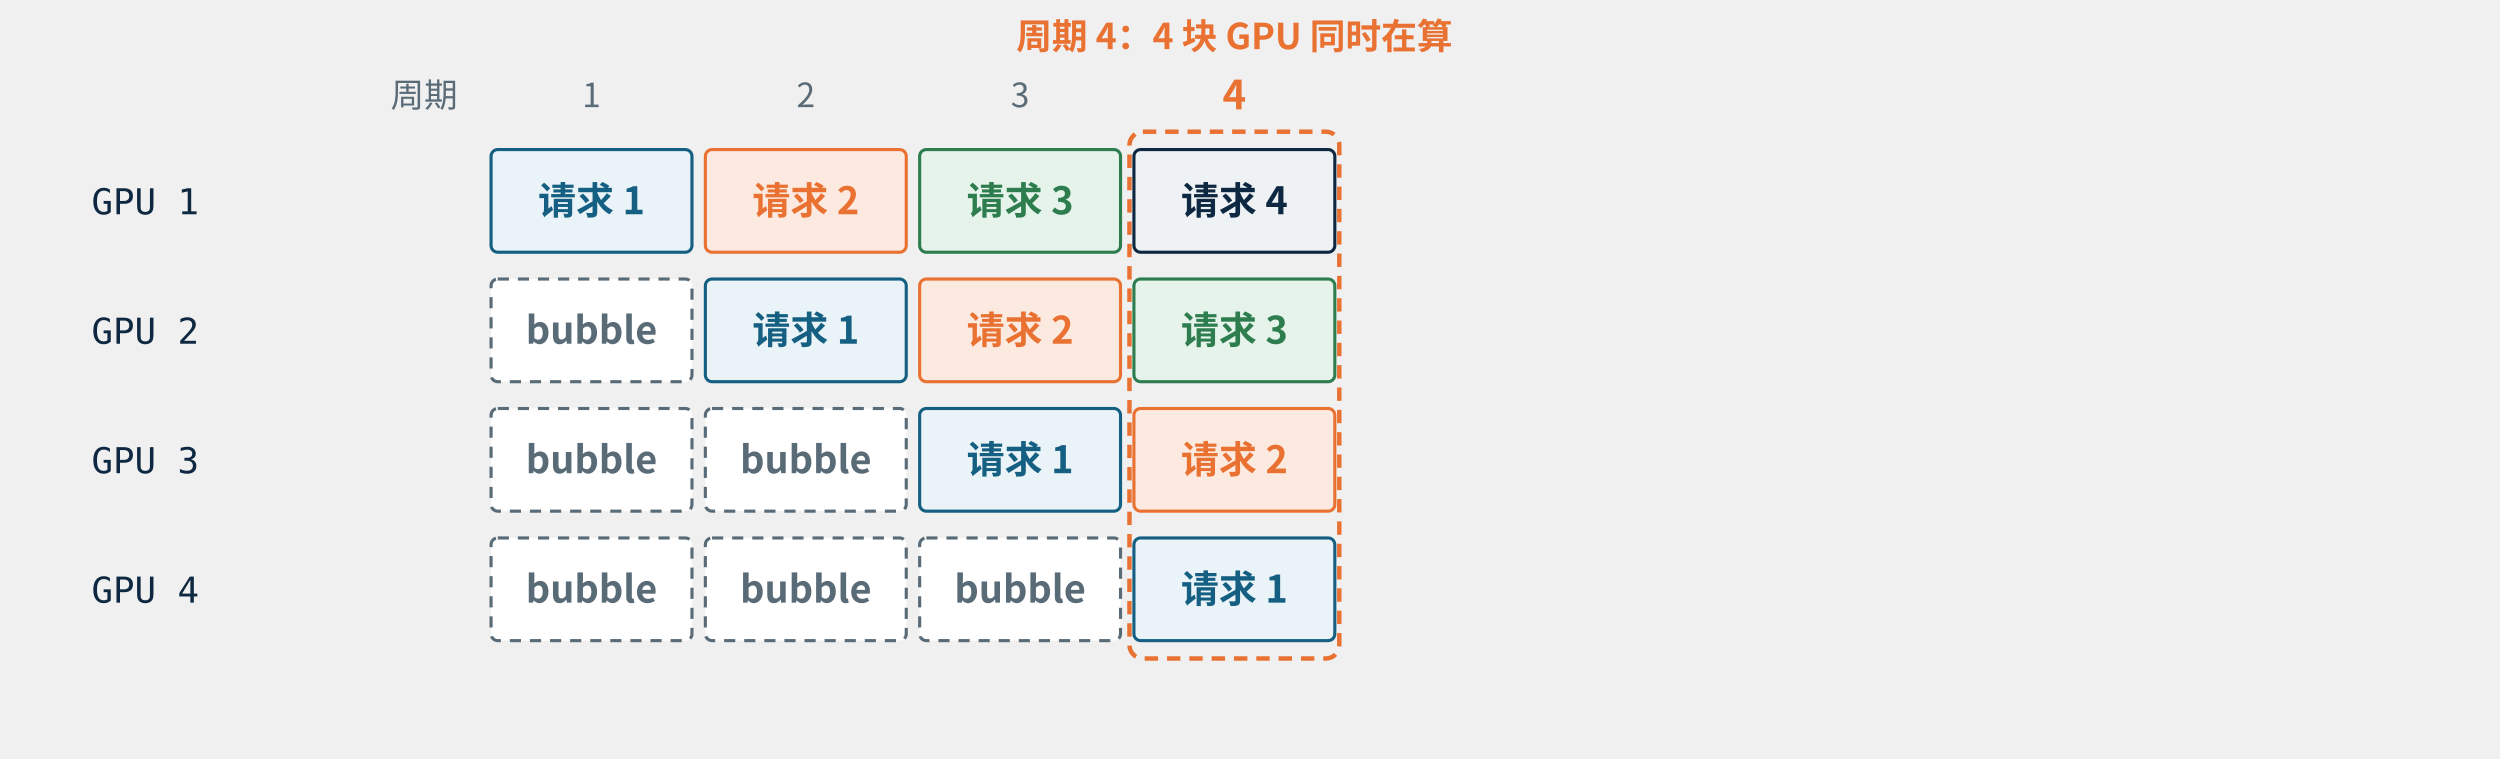
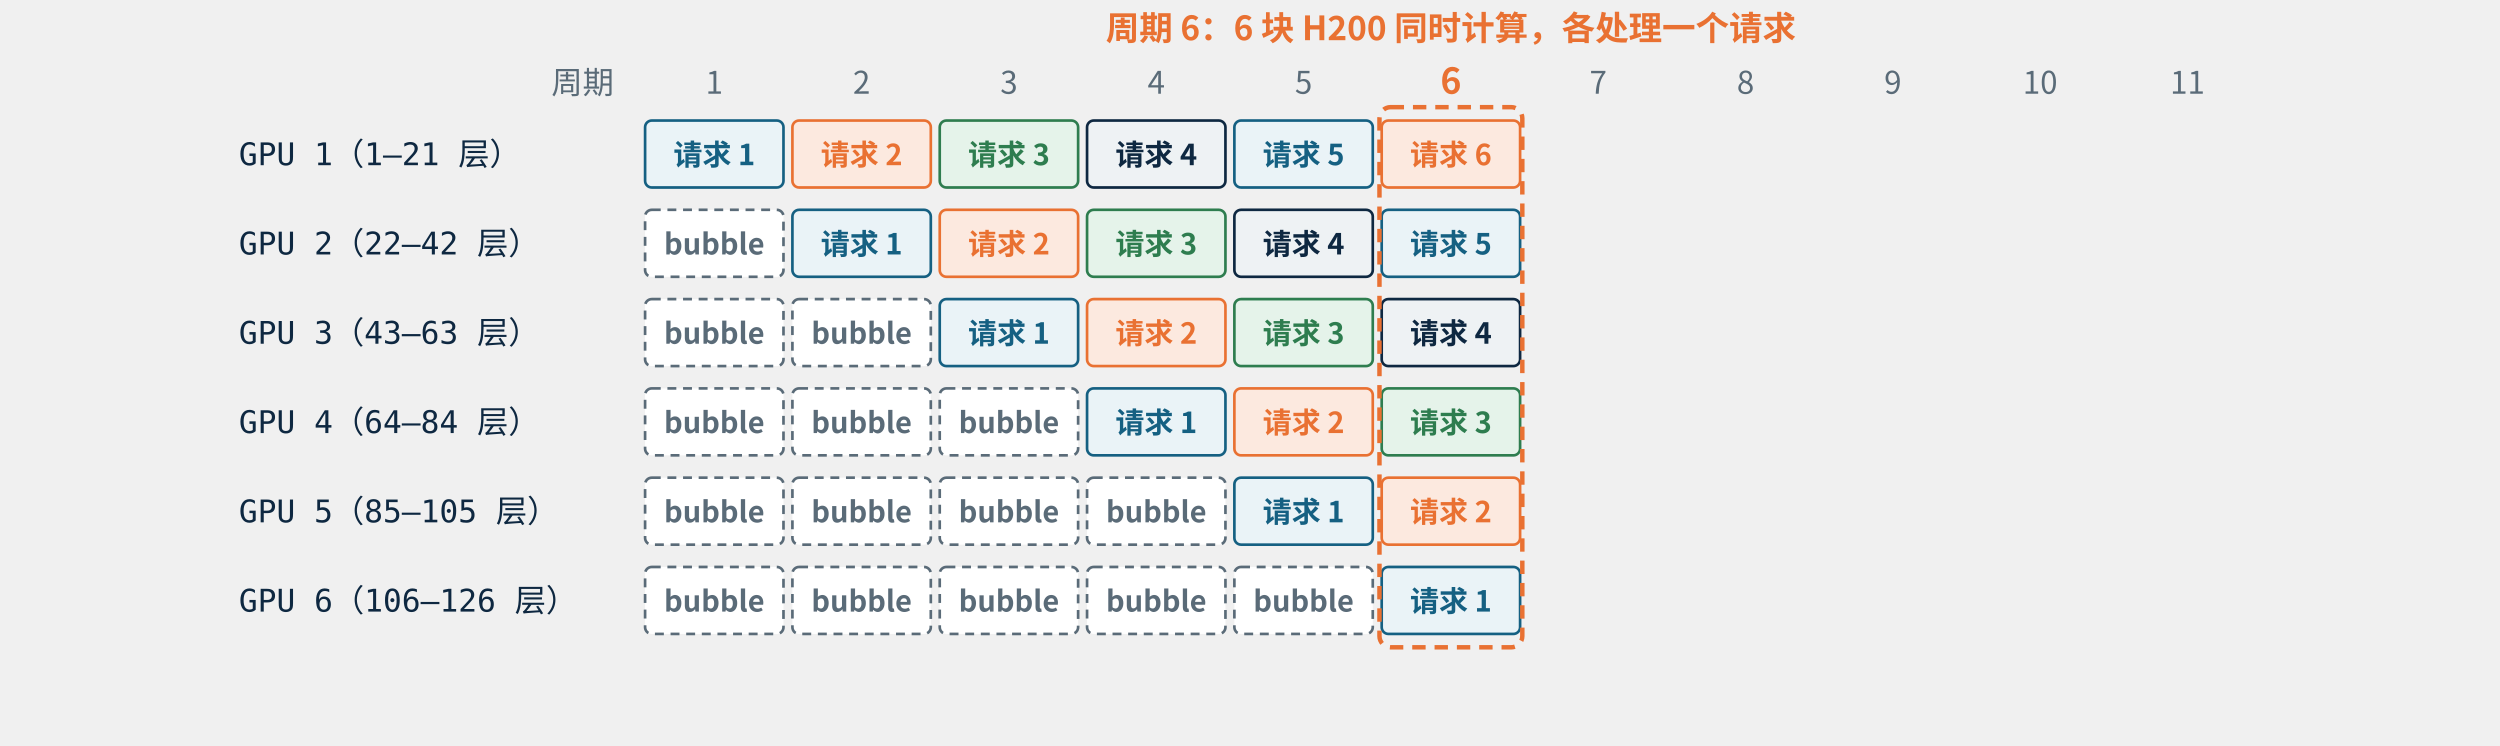
- <svg xmlns="http://www.w3.org/2000/svg" viewBox="-17 0 1120 340" width="1120" height="340">
+ <svg xmlns="http://www.w3.org/2000/svg" viewBox="-83 0 1120 334" width="1120" height="334">
  <defs>
    <marker id="ah-156082" viewBox="0 0 10 10" refX="9" refY="5" markerWidth="7" markerHeight="7" orient="auto-start-reverse">
      <path d="M0,0 L10,5 L0,10 z" fill="#156082" />
    </marker>
    <marker id="ah-e97132" viewBox="0 0 10 10" refX="9" refY="5" markerWidth="7" markerHeight="7" orient="auto-start-reverse">
      <path d="M0,0 L10,5 L0,10 z" fill="#e97132" />
    </marker>
    <marker id="ah-0e2841" viewBox="0 0 10 10" refX="9" refY="5" markerWidth="7" markerHeight="7" orient="auto-start-reverse">
      <path d="M0,0 L10,5 L0,10 z" fill="#0e2841" />
    </marker>
    <marker id="ah-2e7d4f" viewBox="0 0 10 10" refX="9" refY="5" markerWidth="7" markerHeight="7" orient="auto-start-reverse">
      <path d="M0,0 L10,5 L0,10 z" fill="#2e7d4f" />
    </marker>
    <marker id="ah-c0392b" viewBox="0 0 10 10" refX="9" refY="5" markerWidth="7" markerHeight="7" orient="auto-start-reverse">
      <path d="M0,0 L10,5 L0,10 z" fill="#c0392b" />
    </marker>
    <marker id="ah-5a6b78" viewBox="0 0 10 10" refX="9" refY="5" markerWidth="7" markerHeight="7" orient="auto-start-reverse">
      <path d="M0,0 L10,5 L0,10 z" fill="#5a6b78" />
    </marker>
    <marker id="ah-9fb5c3" viewBox="0 0 10 10" refX="9" refY="5" markerWidth="7" markerHeight="7" orient="auto-start-reverse">
      <path d="M0,0 L10,5 L0,10 z" fill="#9fb5c3" />
    </marker>
  </defs>
-   <text x="188.0" y="48.0" font-family="PingFang SC, Noto Sans CJK SC, Source Han Sans SC, sans-serif" font-size="15" font-weight="normal" fill="#5a6b78" text-anchor="end">周期</text>
-   <text x="248.0" y="48.0" font-family="PingFang SC, Noto Sans CJK SC, Source Han Sans SC, sans-serif" font-size="15" font-weight="normal" fill="#5a6b78" text-anchor="middle">1</text>
-   <text x="344.0" y="48.0" font-family="PingFang SC, Noto Sans CJK SC, Source Han Sans SC, sans-serif" font-size="15" font-weight="normal" fill="#5a6b78" text-anchor="middle">2</text>
-   <text x="440.0" y="48.0" font-family="PingFang SC, Noto Sans CJK SC, Source Han Sans SC, sans-serif" font-size="15" font-weight="normal" fill="#5a6b78" text-anchor="middle">3</text>
-   <text x="536.0" y="49.0" font-family="PingFang SC, Noto Sans CJK SC, Source Han Sans SC, sans-serif" font-size="18" font-weight="bold" fill="#e97132" text-anchor="middle">4</text>
-   <text x="24.0" y="96.0" font-family="SFMono-Regular, Menlo, DejaVu Sans Mono, Consolas, monospace" font-size="16" font-weight="normal" fill="#0e2841" text-anchor="start">GPU 1</text>
-   <rect x="203.0" y="67.0" width="90.0" height="46.0" rx="3" fill="#eaf3f7" stroke="#156082" stroke-width="1.4" />
-   <text x="248.0" y="96.0" font-family="PingFang SC, Noto Sans CJK SC, Source Han Sans SC, sans-serif" font-size="17" font-weight="bold" fill="#156082" text-anchor="middle">请求 1</text>
-   <rect x="299.0" y="67.0" width="90.0" height="46.0" rx="3" fill="#fce9df" stroke="#e97132" stroke-width="1.4" />
-   <text x="344.0" y="96.0" font-family="PingFang SC, Noto Sans CJK SC, Source Han Sans SC, sans-serif" font-size="17" font-weight="bold" fill="#e97132" text-anchor="middle">请求 2</text>
-   <rect x="395.0" y="67.0" width="90.0" height="46.0" rx="3" fill="#e5f3ea" stroke="#2e7d4f" stroke-width="1.4" />
-   <text x="440.0" y="96.0" font-family="PingFang SC, Noto Sans CJK SC, Source Han Sans SC, sans-serif" font-size="17" font-weight="bold" fill="#2e7d4f" text-anchor="middle">请求 3</text>
-   <rect x="491.0" y="67.0" width="90.0" height="46.0" rx="3" fill="#eef2f4" stroke="#0e2841" stroke-width="1.4" />
-   <text x="536.0" y="96.0" font-family="PingFang SC, Noto Sans CJK SC, Source Han Sans SC, sans-serif" font-size="17" font-weight="bold" fill="#0e2841" text-anchor="middle">请求 4</text>
-   <text x="24.0" y="154.0" font-family="SFMono-Regular, Menlo, DejaVu Sans Mono, Consolas, monospace" font-size="16" font-weight="normal" fill="#0e2841" text-anchor="start">GPU 2</text>
-   <rect x="203.0" y="125.0" width="90.0" height="46.0" rx="3" fill="#ffffff" stroke="#5a6b78" stroke-width="1.4" stroke-dasharray="5 4" />
-   <text x="248.0" y="154.0" font-family="PingFang SC, Noto Sans CJK SC, Source Han Sans SC, sans-serif" font-size="17" font-weight="bold" fill="#5a6b78" text-anchor="middle">bubble</text>
-   <rect x="299.0" y="125.0" width="90.0" height="46.0" rx="3" fill="#eaf3f7" stroke="#156082" stroke-width="1.4" />
-   <text x="344.0" y="154.0" font-family="PingFang SC, Noto Sans CJK SC, Source Han Sans SC, sans-serif" font-size="17" font-weight="bold" fill="#156082" text-anchor="middle">请求 1</text>
-   <rect x="395.0" y="125.0" width="90.0" height="46.0" rx="3" fill="#fce9df" stroke="#e97132" stroke-width="1.4" />
-   <text x="440.0" y="154.0" font-family="PingFang SC, Noto Sans CJK SC, Source Han Sans SC, sans-serif" font-size="17" font-weight="bold" fill="#e97132" text-anchor="middle">请求 2</text>
-   <rect x="491.0" y="125.0" width="90.0" height="46.0" rx="3" fill="#e5f3ea" stroke="#2e7d4f" stroke-width="1.4" />
-   <text x="536.0" y="154.0" font-family="PingFang SC, Noto Sans CJK SC, Source Han Sans SC, sans-serif" font-size="17" font-weight="bold" fill="#2e7d4f" text-anchor="middle">请求 3</text>
-   <text x="24.0" y="212.0" font-family="SFMono-Regular, Menlo, DejaVu Sans Mono, Consolas, monospace" font-size="16" font-weight="normal" fill="#0e2841" text-anchor="start">GPU 3</text>
-   <rect x="203.0" y="183.0" width="90.0" height="46.0" rx="3" fill="#ffffff" stroke="#5a6b78" stroke-width="1.4" stroke-dasharray="5 4" />
-   <text x="248.0" y="212.0" font-family="PingFang SC, Noto Sans CJK SC, Source Han Sans SC, sans-serif" font-size="17" font-weight="bold" fill="#5a6b78" text-anchor="middle">bubble</text>
-   <rect x="299.0" y="183.0" width="90.0" height="46.0" rx="3" fill="#ffffff" stroke="#5a6b78" stroke-width="1.4" stroke-dasharray="5 4" />
-   <text x="344.0" y="212.0" font-family="PingFang SC, Noto Sans CJK SC, Source Han Sans SC, sans-serif" font-size="17" font-weight="bold" fill="#5a6b78" text-anchor="middle">bubble</text>
-   <rect x="395.0" y="183.0" width="90.0" height="46.0" rx="3" fill="#eaf3f7" stroke="#156082" stroke-width="1.4" />
-   <text x="440.0" y="212.0" font-family="PingFang SC, Noto Sans CJK SC, Source Han Sans SC, sans-serif" font-size="17" font-weight="bold" fill="#156082" text-anchor="middle">请求 1</text>
-   <rect x="491.0" y="183.0" width="90.0" height="46.0" rx="3" fill="#fce9df" stroke="#e97132" stroke-width="1.4" />
-   <text x="536.0" y="212.0" font-family="PingFang SC, Noto Sans CJK SC, Source Han Sans SC, sans-serif" font-size="17" font-weight="bold" fill="#e97132" text-anchor="middle">请求 2</text>
-   <text x="24.0" y="270.0" font-family="SFMono-Regular, Menlo, DejaVu Sans Mono, Consolas, monospace" font-size="16" font-weight="normal" fill="#0e2841" text-anchor="start">GPU 4</text>
-   <rect x="203.0" y="241.0" width="90.0" height="46.0" rx="3" fill="#ffffff" stroke="#5a6b78" stroke-width="1.4" stroke-dasharray="5 4" />
-   <text x="248.0" y="270.0" font-family="PingFang SC, Noto Sans CJK SC, Source Han Sans SC, sans-serif" font-size="17" font-weight="bold" fill="#5a6b78" text-anchor="middle">bubble</text>
-   <rect x="299.0" y="241.0" width="90.0" height="46.0" rx="3" fill="#ffffff" stroke="#5a6b78" stroke-width="1.4" stroke-dasharray="5 4" />
-   <text x="344.0" y="270.0" font-family="PingFang SC, Noto Sans CJK SC, Source Han Sans SC, sans-serif" font-size="17" font-weight="bold" fill="#5a6b78" text-anchor="middle">bubble</text>
-   <rect x="395.0" y="241.0" width="90.0" height="46.0" rx="3" fill="#ffffff" stroke="#5a6b78" stroke-width="1.4" stroke-dasharray="5 4" />
-   <text x="440.0" y="270.0" font-family="PingFang SC, Noto Sans CJK SC, Source Han Sans SC, sans-serif" font-size="17" font-weight="bold" fill="#5a6b78" text-anchor="middle">bubble</text>
-   <rect x="491.0" y="241.0" width="90.0" height="46.0" rx="3" fill="#eaf3f7" stroke="#156082" stroke-width="1.4" />
-   <text x="536.0" y="270.0" font-family="PingFang SC, Noto Sans CJK SC, Source Han Sans SC, sans-serif" font-size="17" font-weight="bold" fill="#156082" text-anchor="middle">请求 1</text>
-   <text x="536.0" y="22.0" font-family="PingFang SC, Noto Sans CJK SC, Source Han Sans SC, sans-serif" font-size="16" font-weight="bold" fill="#e97132" text-anchor="middle">周期 4：4 块 GPU 同时在算</text>
-   <rect x="489.0" y="59.0" width="94.0" height="236.0" rx="6" fill="none" stroke="#e97132" stroke-width="2" stroke-dasharray="6 4" />
+   <text x="567.0" y="18.0" font-family="PingFang SC, Noto Sans CJK SC, Source Han Sans SC, sans-serif" font-size="15" font-weight="bold" fill="#e97132" text-anchor="middle">周期 6：6 块 H200 同时计算，各处理一个请求</text>
+   <text x="192.0" y="42.0" font-family="PingFang SC, Noto Sans CJK SC, Source Han Sans SC, sans-serif" font-size="14" font-weight="normal" fill="#5a6b78" text-anchor="end">周期</text>
+   <text x="237.0" y="42.0" font-family="PingFang SC, Noto Sans CJK SC, Source Han Sans SC, sans-serif" font-size="14" font-weight="normal" fill="#5a6b78" text-anchor="middle">1</text>
+   <text x="303.0" y="42.0" font-family="PingFang SC, Noto Sans CJK SC, Source Han Sans SC, sans-serif" font-size="14" font-weight="normal" fill="#5a6b78" text-anchor="middle">2</text>
+   <text x="369.0" y="42.0" font-family="PingFang SC, Noto Sans CJK SC, Source Han Sans SC, sans-serif" font-size="14" font-weight="normal" fill="#5a6b78" text-anchor="middle">3</text>
+   <text x="435.0" y="42.0" font-family="PingFang SC, Noto Sans CJK SC, Source Han Sans SC, sans-serif" font-size="14" font-weight="normal" fill="#5a6b78" text-anchor="middle">4</text>
+   <text x="501.0" y="42.0" font-family="PingFang SC, Noto Sans CJK SC, Source Han Sans SC, sans-serif" font-size="14" font-weight="normal" fill="#5a6b78" text-anchor="middle">5</text>
+   <text x="567.0" y="42.0" font-family="PingFang SC, Noto Sans CJK SC, Source Han Sans SC, sans-serif" font-size="16" font-weight="bold" fill="#e97132" text-anchor="middle">6</text>
+   <text x="633.0" y="42.0" font-family="PingFang SC, Noto Sans CJK SC, Source Han Sans SC, sans-serif" font-size="14" font-weight="normal" fill="#5a6b78" text-anchor="middle">7</text>
+   <text x="699.0" y="42.0" font-family="PingFang SC, Noto Sans CJK SC, Source Han Sans SC, sans-serif" font-size="14" font-weight="normal" fill="#5a6b78" text-anchor="middle">8</text>
+   <text x="765.0" y="42.0" font-family="PingFang SC, Noto Sans CJK SC, Source Han Sans SC, sans-serif" font-size="14" font-weight="normal" fill="#5a6b78" text-anchor="middle">9</text>
+   <text x="831.0" y="42.0" font-family="PingFang SC, Noto Sans CJK SC, Source Han Sans SC, sans-serif" font-size="14" font-weight="normal" fill="#5a6b78" text-anchor="middle">10</text>
+   <text x="897.0" y="42.0" font-family="PingFang SC, Noto Sans CJK SC, Source Han Sans SC, sans-serif" font-size="14" font-weight="normal" fill="#5a6b78" text-anchor="middle">11</text>
+   <text x="24.0" y="74.0" font-family="SFMono-Regular, Menlo, DejaVu Sans Mono, Consolas, monospace" font-size="14" font-weight="normal" fill="#0e2841" text-anchor="start">GPU 1（1–21 层）</text>
+   <rect x="206.0" y="54.0" width="62.0" height="30.0" rx="3" fill="#eaf3f7" stroke="#156082" stroke-width="1.2" />
+   <text x="237.0" y="74.0" font-family="PingFang SC, Noto Sans CJK SC, Source Han Sans SC, sans-serif" font-size="13" font-weight="bold" fill="#156082" text-anchor="middle">请求 1</text>
+   <rect x="272.0" y="54.0" width="62.0" height="30.0" rx="3" fill="#fce9df" stroke="#e97132" stroke-width="1.2" />
+   <text x="303.0" y="74.0" font-family="PingFang SC, Noto Sans CJK SC, Source Han Sans SC, sans-serif" font-size="13" font-weight="bold" fill="#e97132" text-anchor="middle">请求 2</text>
+   <rect x="338.0" y="54.0" width="62.0" height="30.0" rx="3" fill="#e5f3ea" stroke="#2e7d4f" stroke-width="1.2" />
+   <text x="369.0" y="74.0" font-family="PingFang SC, Noto Sans CJK SC, Source Han Sans SC, sans-serif" font-size="13" font-weight="bold" fill="#2e7d4f" text-anchor="middle">请求 3</text>
+   <rect x="404.0" y="54.0" width="62.0" height="30.0" rx="3" fill="#eef2f4" stroke="#0e2841" stroke-width="1.2" />
+   <text x="435.0" y="74.0" font-family="PingFang SC, Noto Sans CJK SC, Source Han Sans SC, sans-serif" font-size="13" font-weight="bold" fill="#0e2841" text-anchor="middle">请求 4</text>
+   <rect x="470.0" y="54.0" width="62.0" height="30.0" rx="3" fill="#eaf3f7" stroke="#156082" stroke-width="1.2" />
+   <text x="501.0" y="74.0" font-family="PingFang SC, Noto Sans CJK SC, Source Han Sans SC, sans-serif" font-size="13" font-weight="bold" fill="#156082" text-anchor="middle">请求 5</text>
+   <rect x="536.0" y="54.0" width="62.0" height="30.0" rx="3" fill="#fce9df" stroke="#e97132" stroke-width="1.2" />
+   <text x="567.0" y="74.0" font-family="PingFang SC, Noto Sans CJK SC, Source Han Sans SC, sans-serif" font-size="13" font-weight="bold" fill="#e97132" text-anchor="middle">请求 6</text>
+   <text x="24.0" y="114.0" font-family="SFMono-Regular, Menlo, DejaVu Sans Mono, Consolas, monospace" font-size="14" font-weight="normal" fill="#0e2841" text-anchor="start">GPU 2（22–42 层）</text>
+   <rect x="206.0" y="94.0" width="62.0" height="30.0" rx="3" fill="#ffffff" stroke="#5a6b78" stroke-width="1.2" stroke-dasharray="4 3" />
+   <text x="237.0" y="114.0" font-family="PingFang SC, Noto Sans CJK SC, Source Han Sans SC, sans-serif" font-size="13" font-weight="bold" fill="#5a6b78" text-anchor="middle">bubble</text>
+   <rect x="272.0" y="94.0" width="62.0" height="30.0" rx="3" fill="#eaf3f7" stroke="#156082" stroke-width="1.2" />
+   <text x="303.0" y="114.0" font-family="PingFang SC, Noto Sans CJK SC, Source Han Sans SC, sans-serif" font-size="13" font-weight="bold" fill="#156082" text-anchor="middle">请求 1</text>
+   <rect x="338.0" y="94.0" width="62.0" height="30.0" rx="3" fill="#fce9df" stroke="#e97132" stroke-width="1.2" />
+   <text x="369.0" y="114.0" font-family="PingFang SC, Noto Sans CJK SC, Source Han Sans SC, sans-serif" font-size="13" font-weight="bold" fill="#e97132" text-anchor="middle">请求 2</text>
+   <rect x="404.0" y="94.0" width="62.0" height="30.0" rx="3" fill="#e5f3ea" stroke="#2e7d4f" stroke-width="1.2" />
+   <text x="435.0" y="114.0" font-family="PingFang SC, Noto Sans CJK SC, Source Han Sans SC, sans-serif" font-size="13" font-weight="bold" fill="#2e7d4f" text-anchor="middle">请求 3</text>
+   <rect x="470.0" y="94.0" width="62.0" height="30.0" rx="3" fill="#eef2f4" stroke="#0e2841" stroke-width="1.2" />
+   <text x="501.0" y="114.0" font-family="PingFang SC, Noto Sans CJK SC, Source Han Sans SC, sans-serif" font-size="13" font-weight="bold" fill="#0e2841" text-anchor="middle">请求 4</text>
+   <rect x="536.0" y="94.0" width="62.0" height="30.0" rx="3" fill="#eaf3f7" stroke="#156082" stroke-width="1.2" />
+   <text x="567.0" y="114.0" font-family="PingFang SC, Noto Sans CJK SC, Source Han Sans SC, sans-serif" font-size="13" font-weight="bold" fill="#156082" text-anchor="middle">请求 5</text>
+   <text x="24.0" y="154.0" font-family="SFMono-Regular, Menlo, DejaVu Sans Mono, Consolas, monospace" font-size="14" font-weight="normal" fill="#0e2841" text-anchor="start">GPU 3（43–63 层）</text>
+   <rect x="206.0" y="134.0" width="62.0" height="30.0" rx="3" fill="#ffffff" stroke="#5a6b78" stroke-width="1.2" stroke-dasharray="4 3" />
+   <text x="237.0" y="154.0" font-family="PingFang SC, Noto Sans CJK SC, Source Han Sans SC, sans-serif" font-size="13" font-weight="bold" fill="#5a6b78" text-anchor="middle">bubble</text>
+   <rect x="272.0" y="134.0" width="62.0" height="30.0" rx="3" fill="#ffffff" stroke="#5a6b78" stroke-width="1.2" stroke-dasharray="4 3" />
+   <text x="303.0" y="154.0" font-family="PingFang SC, Noto Sans CJK SC, Source Han Sans SC, sans-serif" font-size="13" font-weight="bold" fill="#5a6b78" text-anchor="middle">bubble</text>
+   <rect x="338.0" y="134.0" width="62.0" height="30.0" rx="3" fill="#eaf3f7" stroke="#156082" stroke-width="1.2" />
+   <text x="369.0" y="154.0" font-family="PingFang SC, Noto Sans CJK SC, Source Han Sans SC, sans-serif" font-size="13" font-weight="bold" fill="#156082" text-anchor="middle">请求 1</text>
+   <rect x="404.0" y="134.0" width="62.0" height="30.0" rx="3" fill="#fce9df" stroke="#e97132" stroke-width="1.2" />
+   <text x="435.0" y="154.0" font-family="PingFang SC, Noto Sans CJK SC, Source Han Sans SC, sans-serif" font-size="13" font-weight="bold" fill="#e97132" text-anchor="middle">请求 2</text>
+   <rect x="470.0" y="134.0" width="62.0" height="30.0" rx="3" fill="#e5f3ea" stroke="#2e7d4f" stroke-width="1.2" />
+   <text x="501.0" y="154.0" font-family="PingFang SC, Noto Sans CJK SC, Source Han Sans SC, sans-serif" font-size="13" font-weight="bold" fill="#2e7d4f" text-anchor="middle">请求 3</text>
+   <rect x="536.0" y="134.0" width="62.0" height="30.0" rx="3" fill="#eef2f4" stroke="#0e2841" stroke-width="1.2" />
+   <text x="567.0" y="154.0" font-family="PingFang SC, Noto Sans CJK SC, Source Han Sans SC, sans-serif" font-size="13" font-weight="bold" fill="#0e2841" text-anchor="middle">请求 4</text>
+   <text x="24.0" y="194.0" font-family="SFMono-Regular, Menlo, DejaVu Sans Mono, Consolas, monospace" font-size="14" font-weight="normal" fill="#0e2841" text-anchor="start">GPU 4（64–84 层）</text>
+   <rect x="206.0" y="174.0" width="62.0" height="30.0" rx="3" fill="#ffffff" stroke="#5a6b78" stroke-width="1.2" stroke-dasharray="4 3" />
+   <text x="237.0" y="194.0" font-family="PingFang SC, Noto Sans CJK SC, Source Han Sans SC, sans-serif" font-size="13" font-weight="bold" fill="#5a6b78" text-anchor="middle">bubble</text>
+   <rect x="272.0" y="174.0" width="62.0" height="30.0" rx="3" fill="#ffffff" stroke="#5a6b78" stroke-width="1.2" stroke-dasharray="4 3" />
+   <text x="303.0" y="194.0" font-family="PingFang SC, Noto Sans CJK SC, Source Han Sans SC, sans-serif" font-size="13" font-weight="bold" fill="#5a6b78" text-anchor="middle">bubble</text>
+   <rect x="338.0" y="174.0" width="62.0" height="30.0" rx="3" fill="#ffffff" stroke="#5a6b78" stroke-width="1.2" stroke-dasharray="4 3" />
+   <text x="369.0" y="194.0" font-family="PingFang SC, Noto Sans CJK SC, Source Han Sans SC, sans-serif" font-size="13" font-weight="bold" fill="#5a6b78" text-anchor="middle">bubble</text>
+   <rect x="404.0" y="174.0" width="62.0" height="30.0" rx="3" fill="#eaf3f7" stroke="#156082" stroke-width="1.2" />
+   <text x="435.0" y="194.0" font-family="PingFang SC, Noto Sans CJK SC, Source Han Sans SC, sans-serif" font-size="13" font-weight="bold" fill="#156082" text-anchor="middle">请求 1</text>
+   <rect x="470.0" y="174.0" width="62.0" height="30.0" rx="3" fill="#fce9df" stroke="#e97132" stroke-width="1.2" />
+   <text x="501.0" y="194.0" font-family="PingFang SC, Noto Sans CJK SC, Source Han Sans SC, sans-serif" font-size="13" font-weight="bold" fill="#e97132" text-anchor="middle">请求 2</text>
+   <rect x="536.0" y="174.0" width="62.0" height="30.0" rx="3" fill="#e5f3ea" stroke="#2e7d4f" stroke-width="1.2" />
+   <text x="567.0" y="194.0" font-family="PingFang SC, Noto Sans CJK SC, Source Han Sans SC, sans-serif" font-size="13" font-weight="bold" fill="#2e7d4f" text-anchor="middle">请求 3</text>
+   <text x="24.0" y="234.0" font-family="SFMono-Regular, Menlo, DejaVu Sans Mono, Consolas, monospace" font-size="14" font-weight="normal" fill="#0e2841" text-anchor="start">GPU 5（85–105 层）</text>
+   <rect x="206.0" y="214.0" width="62.0" height="30.0" rx="3" fill="#ffffff" stroke="#5a6b78" stroke-width="1.2" stroke-dasharray="4 3" />
+   <text x="237.0" y="234.0" font-family="PingFang SC, Noto Sans CJK SC, Source Han Sans SC, sans-serif" font-size="13" font-weight="bold" fill="#5a6b78" text-anchor="middle">bubble</text>
+   <rect x="272.0" y="214.0" width="62.0" height="30.0" rx="3" fill="#ffffff" stroke="#5a6b78" stroke-width="1.2" stroke-dasharray="4 3" />
+   <text x="303.0" y="234.0" font-family="PingFang SC, Noto Sans CJK SC, Source Han Sans SC, sans-serif" font-size="13" font-weight="bold" fill="#5a6b78" text-anchor="middle">bubble</text>
+   <rect x="338.0" y="214.0" width="62.0" height="30.0" rx="3" fill="#ffffff" stroke="#5a6b78" stroke-width="1.2" stroke-dasharray="4 3" />
+   <text x="369.0" y="234.0" font-family="PingFang SC, Noto Sans CJK SC, Source Han Sans SC, sans-serif" font-size="13" font-weight="bold" fill="#5a6b78" text-anchor="middle">bubble</text>
+   <rect x="404.0" y="214.0" width="62.0" height="30.0" rx="3" fill="#ffffff" stroke="#5a6b78" stroke-width="1.2" stroke-dasharray="4 3" />
+   <text x="435.0" y="234.0" font-family="PingFang SC, Noto Sans CJK SC, Source Han Sans SC, sans-serif" font-size="13" font-weight="bold" fill="#5a6b78" text-anchor="middle">bubble</text>
+   <rect x="470.0" y="214.0" width="62.0" height="30.0" rx="3" fill="#eaf3f7" stroke="#156082" stroke-width="1.2" />
+   <text x="501.0" y="234.0" font-family="PingFang SC, Noto Sans CJK SC, Source Han Sans SC, sans-serif" font-size="13" font-weight="bold" fill="#156082" text-anchor="middle">请求 1</text>
+   <rect x="536.0" y="214.0" width="62.0" height="30.0" rx="3" fill="#fce9df" stroke="#e97132" stroke-width="1.2" />
+   <text x="567.0" y="234.0" font-family="PingFang SC, Noto Sans CJK SC, Source Han Sans SC, sans-serif" font-size="13" font-weight="bold" fill="#e97132" text-anchor="middle">请求 2</text>
+   <text x="24.0" y="274.0" font-family="SFMono-Regular, Menlo, DejaVu Sans Mono, Consolas, monospace" font-size="14" font-weight="normal" fill="#0e2841" text-anchor="start">GPU 6（106–126 层）</text>
+   <rect x="206.0" y="254.0" width="62.0" height="30.0" rx="3" fill="#ffffff" stroke="#5a6b78" stroke-width="1.2" stroke-dasharray="4 3" />
+   <text x="237.0" y="274.0" font-family="PingFang SC, Noto Sans CJK SC, Source Han Sans SC, sans-serif" font-size="13" font-weight="bold" fill="#5a6b78" text-anchor="middle">bubble</text>
+   <rect x="272.0" y="254.0" width="62.0" height="30.0" rx="3" fill="#ffffff" stroke="#5a6b78" stroke-width="1.2" stroke-dasharray="4 3" />
+   <text x="303.0" y="274.0" font-family="PingFang SC, Noto Sans CJK SC, Source Han Sans SC, sans-serif" font-size="13" font-weight="bold" fill="#5a6b78" text-anchor="middle">bubble</text>
+   <rect x="338.0" y="254.0" width="62.0" height="30.0" rx="3" fill="#ffffff" stroke="#5a6b78" stroke-width="1.2" stroke-dasharray="4 3" />
+   <text x="369.0" y="274.0" font-family="PingFang SC, Noto Sans CJK SC, Source Han Sans SC, sans-serif" font-size="13" font-weight="bold" fill="#5a6b78" text-anchor="middle">bubble</text>
+   <rect x="404.0" y="254.0" width="62.0" height="30.0" rx="3" fill="#ffffff" stroke="#5a6b78" stroke-width="1.2" stroke-dasharray="4 3" />
+   <text x="435.0" y="274.0" font-family="PingFang SC, Noto Sans CJK SC, Source Han Sans SC, sans-serif" font-size="13" font-weight="bold" fill="#5a6b78" text-anchor="middle">bubble</text>
+   <rect x="470.0" y="254.0" width="62.0" height="30.0" rx="3" fill="#ffffff" stroke="#5a6b78" stroke-width="1.2" stroke-dasharray="4 3" />
+   <text x="501.0" y="274.0" font-family="PingFang SC, Noto Sans CJK SC, Source Han Sans SC, sans-serif" font-size="13" font-weight="bold" fill="#5a6b78" text-anchor="middle">bubble</text>
+   <rect x="536.0" y="254.0" width="62.0" height="30.0" rx="3" fill="#eaf3f7" stroke="#156082" stroke-width="1.2" />
+   <text x="567.0" y="274.0" font-family="PingFang SC, Noto Sans CJK SC, Source Han Sans SC, sans-serif" font-size="13" font-weight="bold" fill="#156082" text-anchor="middle">请求 1</text>
+   <rect x="535.0" y="48.0" width="64.0" height="242.0" rx="5" fill="none" stroke="#e97132" stroke-width="2" stroke-dasharray="6 4" />
</svg>
